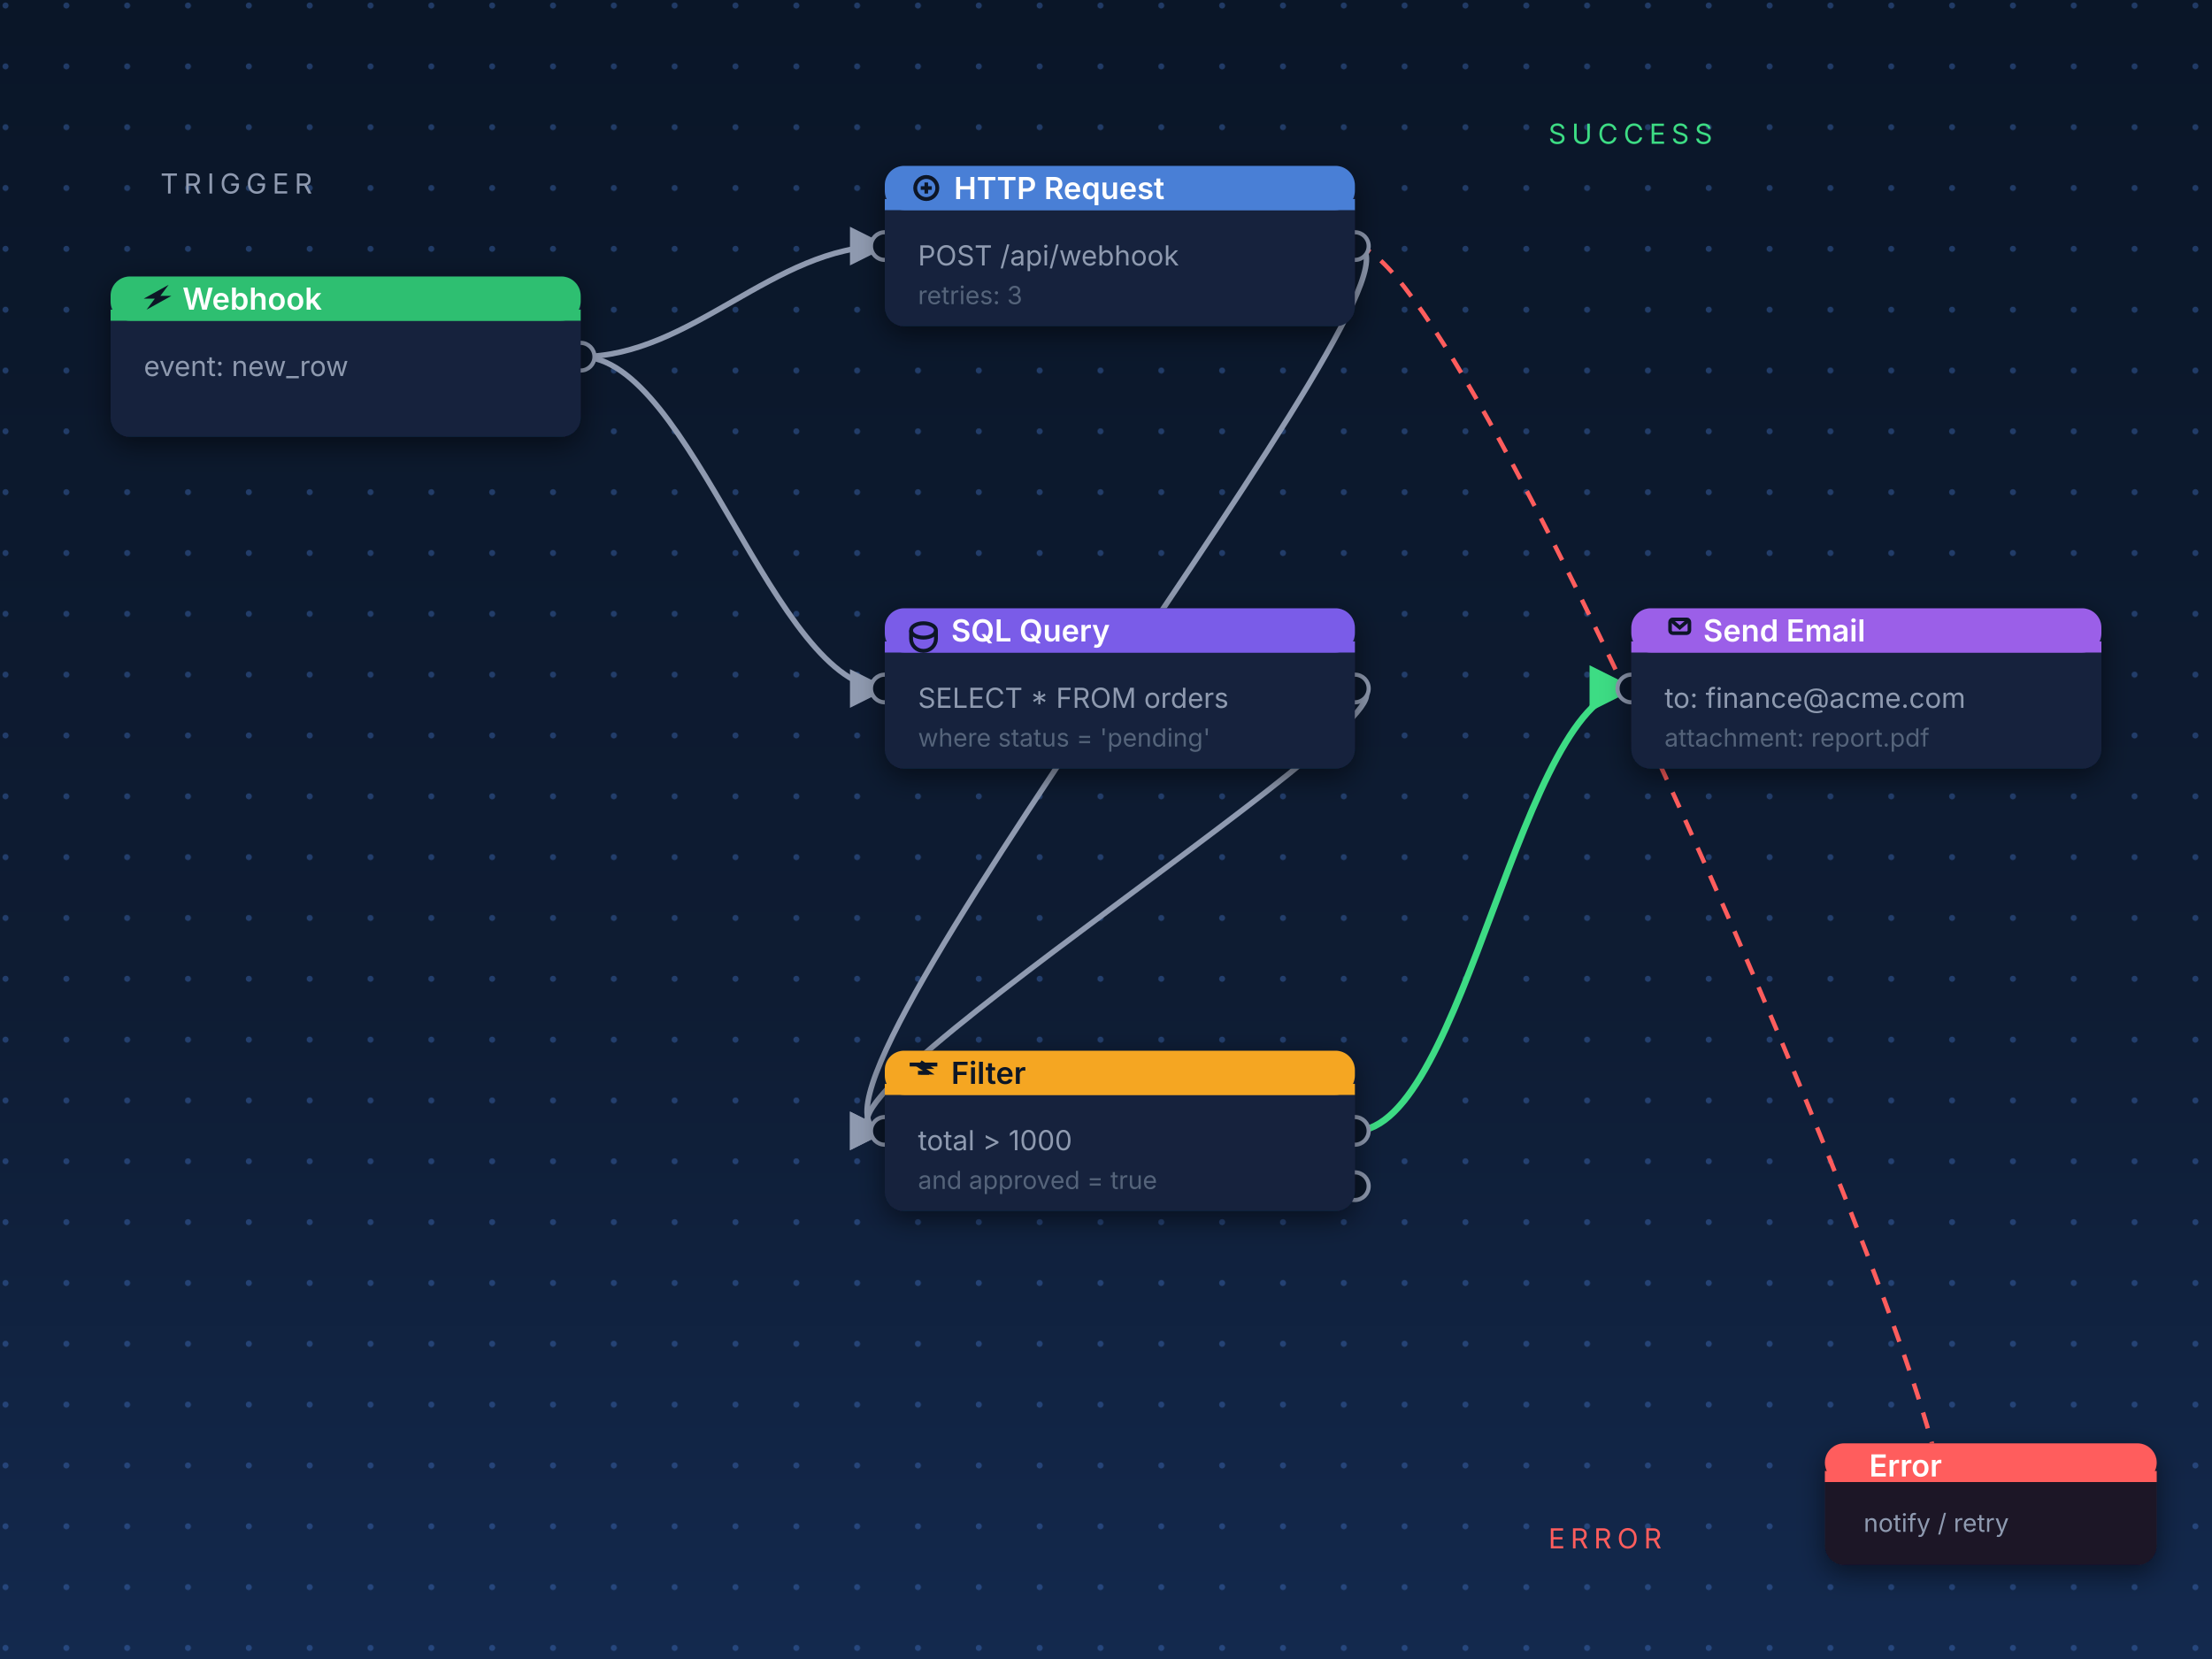
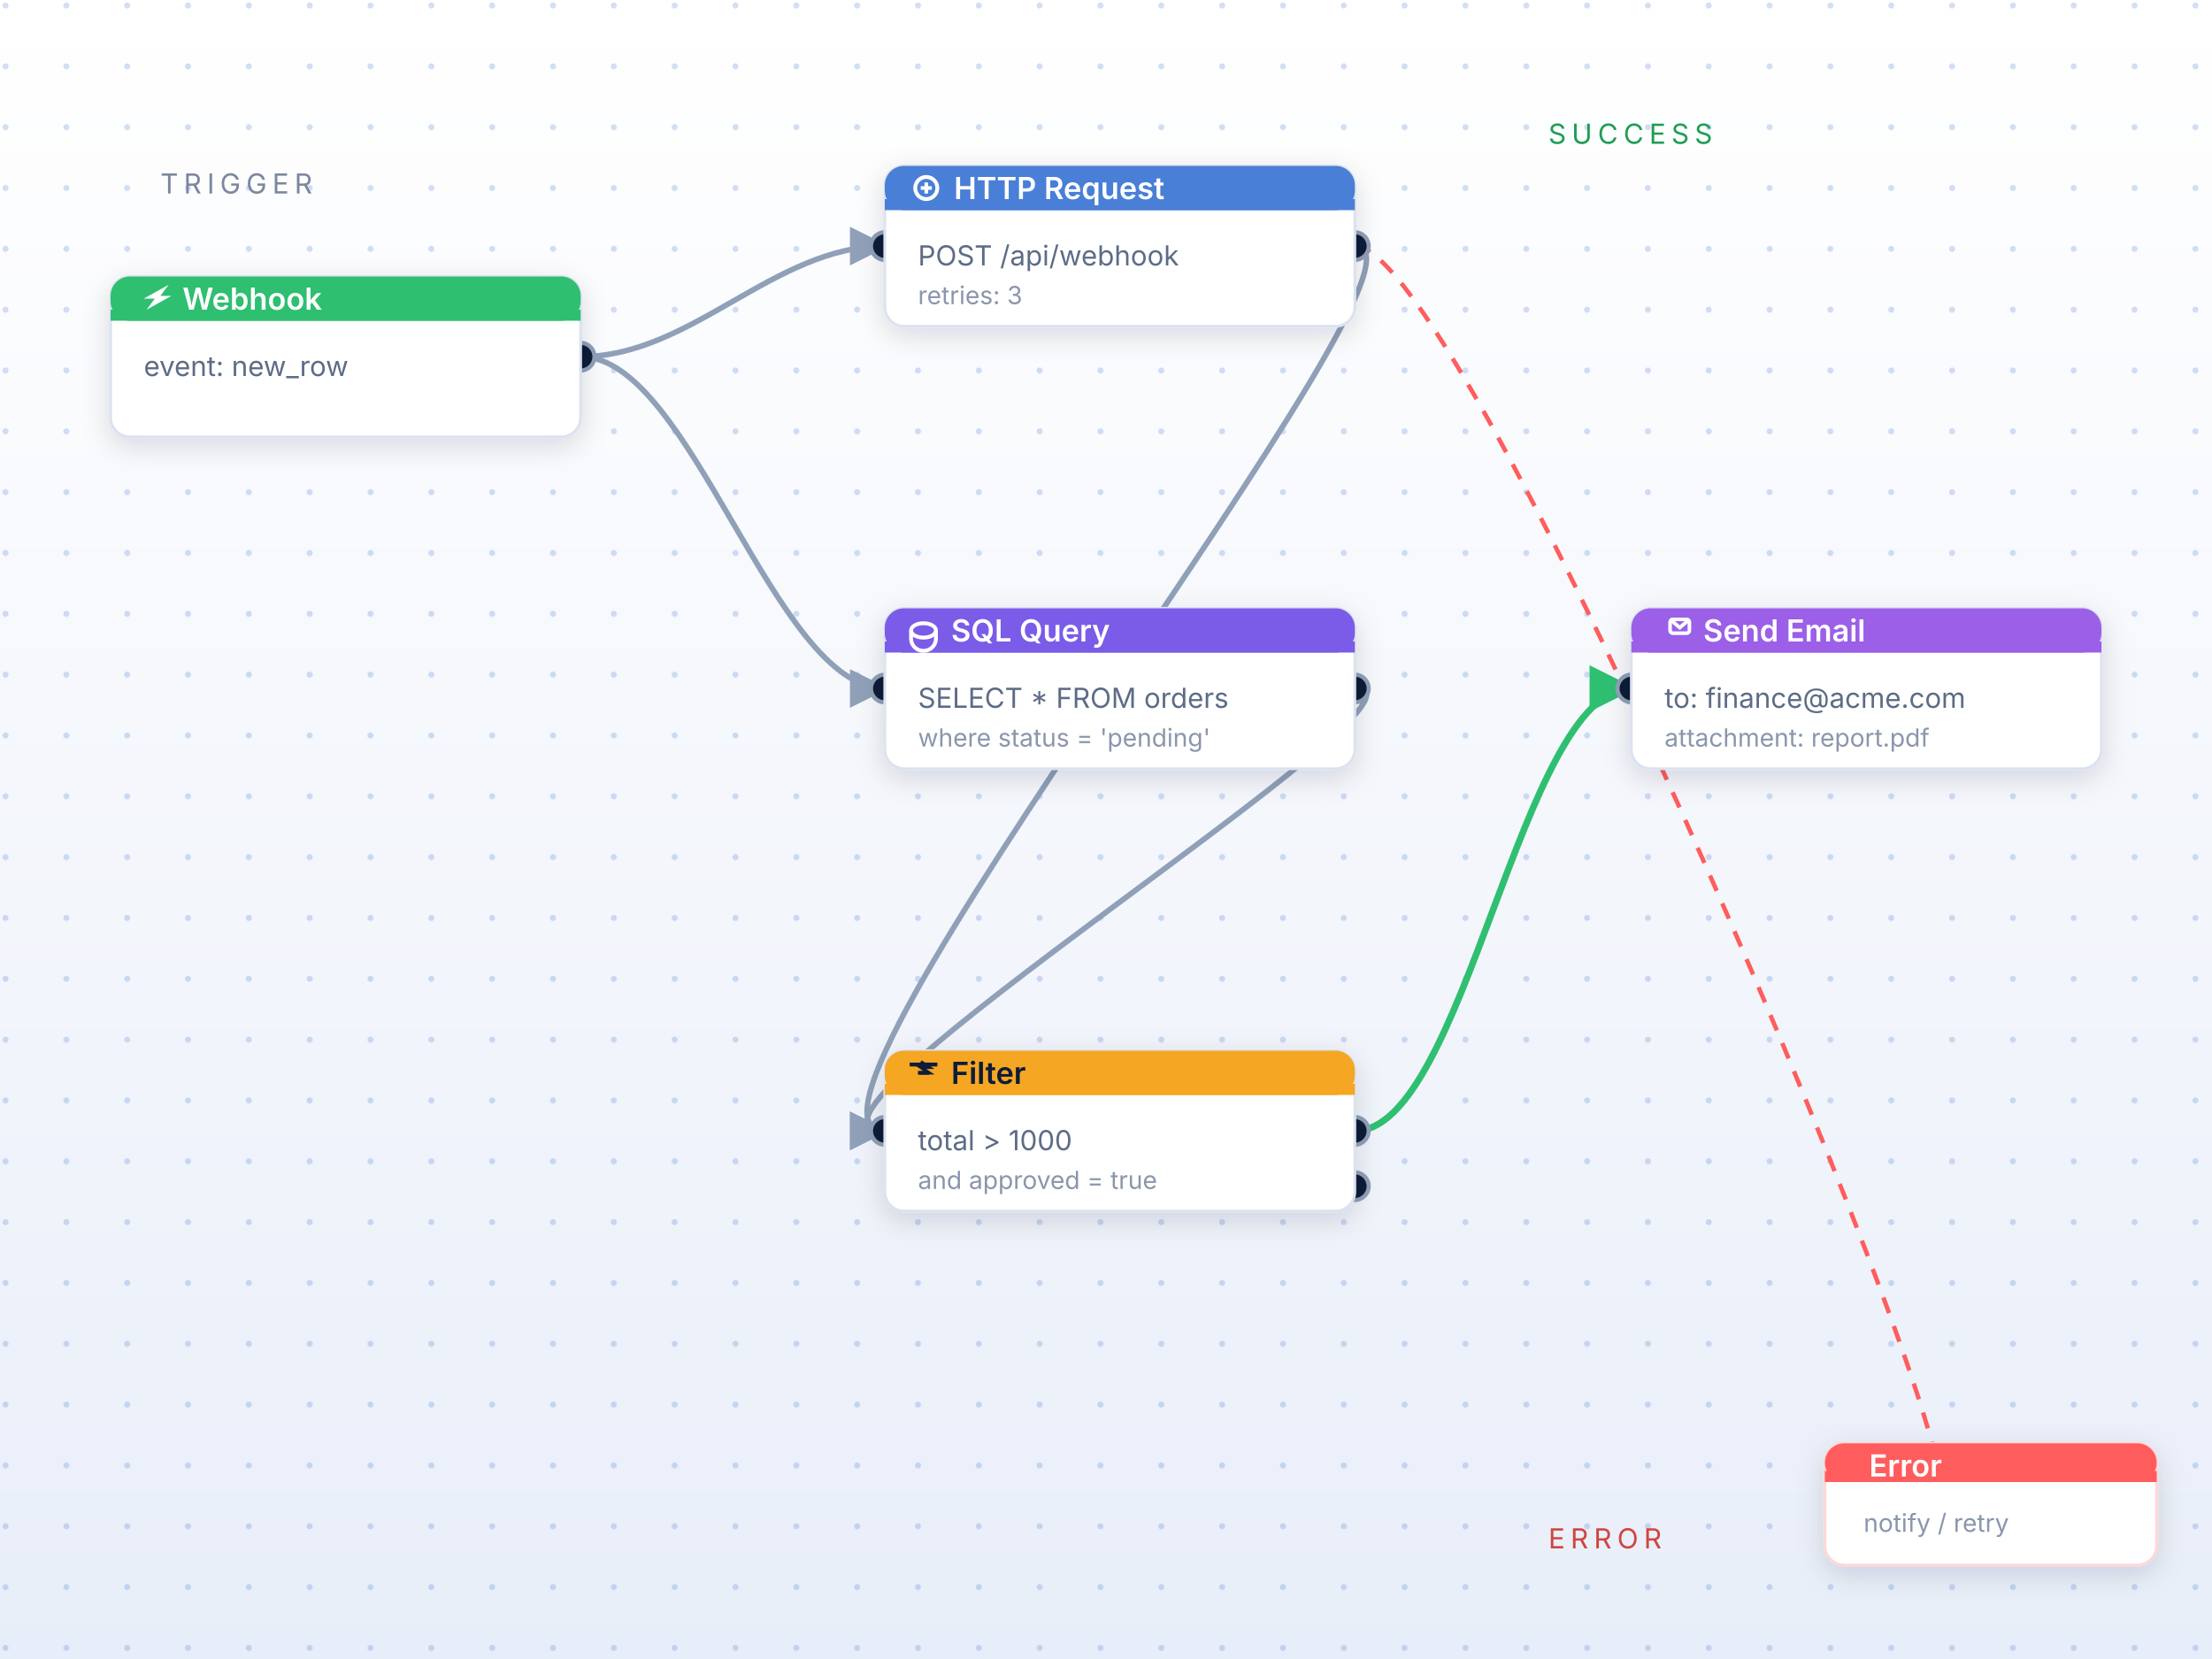
<svg xmlns="http://www.w3.org/2000/svg" viewBox="0 0 800 600" preserveAspectRatio="xMidYMid slice" role="img" aria-label="Workflow de automatización">
  <defs>
    <linearGradient id="bg" x1="0" y1="0" x2="0" y2="1">
-       <stop offset="0%" stop-color="#0a1628" />
-       <stop offset="60%" stop-color="#0e1c33" />
-       <stop offset="100%" stop-color="#13294e" />
+       <stop offset="0%" stop-color="#ffffff" />
+       <stop offset="60%" stop-color="#f2f5fb" />
+       <stop offset="100%" stop-color="#e8eef9" />
    </linearGradient>
    <pattern id="dots" width="22" height="22" patternUnits="userSpaceOnUse">
-       <circle cx="2" cy="2" r="1.1" fill="#4a7fd6" opacity="0.35" />
+       <circle cx="2" cy="2" r="1.1" fill="#4a7fd6" opacity="0.25" />
    </pattern>
    <filter id="shadow" x="-30%" y="-30%" width="160%" height="160%">
-       <feDropShadow dx="0" dy="3" stdDeviation="5" flood-color="#000000" flood-opacity="0.5" />
+       <feDropShadow dx="0" dy="3" stdDeviation="5" flood-color="#0e1c38" flood-opacity="0.14" />
    </filter>
    <marker id="arrow" viewBox="0 0 10 10" refX="9" refY="5" markerWidth="7" markerHeight="7" orient="auto-start-reverse">
-       <path d="M 0 0 L 10 5 L 0 10 z" fill="#8f9ab0" />
+       <path d="M 0 0 L 10 5 L 0 10 z" fill="#8fa0b8" />
    </marker>
    <marker id="arrow-green" viewBox="0 0 10 10" refX="9" refY="5" markerWidth="7" markerHeight="7" orient="auto-start-reverse">
-       <path d="M 0 0 L 10 5 L 0 10 z" fill="#3ddc84" />
+       <path d="M 0 0 L 10 5 L 0 10 z" fill="#2fbf71" />
    </marker>
    <marker id="arrow-red" viewBox="0 0 10 10" refX="9" refY="5" markerWidth="7" markerHeight="7" orient="auto-start-reverse">
      <path d="M 0 0 L 10 5 L 0 10 z" fill="#ff5d5d" />
    </marker>
  </defs>
  <rect width="800" height="600" fill="url(#bg)" />
  <rect width="800" height="600" fill="url(#dots)" />
  <g font-family="Space Grotesk, Inter, system-ui, sans-serif" font-size="12">
-     <text x="58" y="70" fill="#8f9ab0" letter-spacing="2" font-size="10">TRIGGER</text>
-     <text x="560" y="52" fill="#3ddc84" letter-spacing="2" font-size="10">SUCCESS</text>
-     <text x="560" y="560" fill="#ff5d5d" letter-spacing="2" font-size="10">ERROR</text>
+     <text x="58" y="70" fill="#7b879e" letter-spacing="2" font-size="10">TRIGGER</text>
+     <text x="560" y="52" fill="#1f9d55" letter-spacing="2" font-size="10">SUCCESS</text>
+     <text x="560" y="560" fill="#d0453f" letter-spacing="2" font-size="10">ERROR</text>
    <g fill="none" stroke-width="2">
-       <path d="M 210 129 C 250 129, 280 89, 320 89" stroke="#8f9ab0" marker-end="url(#arrow)" />
-       <path d="M 210 129 C 250 129, 280 249, 320 249" stroke="#8f9ab0" marker-end="url(#arrow)" />
-       <path d="M 490 89 C 530 89, 270 409, 320 409" stroke="#8f9ab0" marker-end="url(#arrow)" />
-       <path d="M 490 249 C 530 249, 270 409, 320 409" stroke="#8f9ab0" marker-end="url(#arrow)" />
-       <path d="M 490 409 C 530 409, 550 249, 590 249" stroke="#3ddc84" stroke-width="2.4" marker-end="url(#arrow-green)" />
+       <path d="M 210 129 C 250 129, 280 89, 320 89" stroke="#8fa0b8" marker-end="url(#arrow)" />
+       <path d="M 210 129 C 250 129, 280 249, 320 249" stroke="#8fa0b8" marker-end="url(#arrow)" />
+       <path d="M 490 89 C 530 89, 270 409, 320 409" stroke="#8fa0b8" marker-end="url(#arrow)" />
+       <path d="M 490 249 C 530 249, 270 409, 320 409" stroke="#8fa0b8" marker-end="url(#arrow)" />
+       <path d="M 490 409 C 530 409, 550 249, 590 249" stroke="#2fbf71" stroke-width="2.4" marker-end="url(#arrow-green)" />
      <path d="M 490 89 C 530 89, 720 540, 700 540" stroke="#ff5d5d" stroke-width="1.6" stroke-dasharray="6 5" marker-end="url(#arrow-red)" />
    </g>
-     <g fill="#0a1628" stroke="#8f9ab0" stroke-width="1.5">
+     <g fill="#0e1c38" stroke="#8fa0b8" stroke-width="1.5">
      <circle cx="210" cy="129" r="5" />
      <circle cx="320" cy="89" r="5" />
      <circle cx="320" cy="249" r="5" />
      <circle cx="490" cy="89" r="5" />
      <circle cx="490" cy="249" r="5" />
      <circle cx="320" cy="409" r="5" />
      <circle cx="490" cy="409" r="5" />
      <circle cx="590" cy="249" r="5" />
      <circle cx="490" cy="429" r="5" />
    </g>
    <g filter="url(#shadow)">
-       <rect x="40" y="100" width="170" height="58" rx="7" fill="#14233c" />
+       <rect x="40" y="100" width="170" height="58" rx="7" fill="#ffffff" stroke="#dbe2ef" />
      <rect x="40" y="100" width="170" height="16" rx="7" fill="#2fbf71" />
      <rect x="40" y="112" width="170" height="4" fill="#2fbf71" />
-       <path d="M 52 108 l 9 -5 l -3 4 l 4 0 l -9 5 l 3 -4 z" fill="#0a1628" />
+       <path d="M 52 108 l 9 -5 l -3 4 l 4 0 l -9 5 l 3 -4 z" fill="#ffffff" />
      <text x="66" y="112" fill="#ffffff" font-weight="600" font-size="11">Webhook</text>
-       <text x="52" y="136" fill="#8f9ab0" font-size="10">event: new_row</text>
+       <text x="52" y="136" fill="#5d6c86" font-size="10">event: new_row</text>
    </g>
    <g filter="url(#shadow)">
-       <rect x="320" y="60" width="170" height="58" rx="7" fill="#14233c" />
+       <rect x="320" y="60" width="170" height="58" rx="7" fill="#ffffff" stroke="#dbe2ef" />
      <rect x="320" y="60" width="170" height="16" rx="7" fill="#4a7fd6" />
      <rect x="320" y="72" width="170" height="4" fill="#4a7fd6" />
-       <circle cx="335" cy="68" r="4" fill="none" stroke="#0a1628" stroke-width="1.4" />
-       <path d="M 333 68 h 4 M 335 66 v 4" stroke="#0a1628" stroke-width="1.3" />
+       <circle cx="335" cy="68" r="4" fill="none" stroke="#ffffff" stroke-width="1.4" />
+       <path d="M 333 68 h 4 M 335 66 v 4" stroke="#ffffff" stroke-width="1.3" />
      <text x="345" y="72" fill="#ffffff" font-weight="600" font-size="11">HTTP Request</text>
-       <text x="332" y="96" fill="#8f9ab0" font-size="10">POST /api/webhook</text>
-       <text x="332" y="110" fill="#55637a" font-size="9">retries: 3</text>
+       <text x="332" y="96" fill="#5d6c86" font-size="10">POST /api/webhook</text>
+       <text x="332" y="110" fill="#8a96ab" font-size="9">retries: 3</text>
    </g>
    <g filter="url(#shadow)">
-       <rect x="320" y="220" width="170" height="58" rx="7" fill="#14233c" />
+       <rect x="320" y="220" width="170" height="58" rx="7" fill="#ffffff" stroke="#dbe2ef" />
      <rect x="320" y="220" width="170" height="16" rx="7" fill="#7a5be8" />
      <rect x="320" y="232" width="170" height="4" fill="#7a5be8" />
-       <ellipse cx="334" cy="228" rx="4.5" ry="2.6" fill="none" stroke="#0a1628" stroke-width="1.4" />
-       <path d="M 329.5 228 v 3 c 0 2.4 2 4.4 4.5 4.4 s 4.5 -2 4.5 -4.4 v -3" stroke="#0a1628" stroke-width="1.4" fill="none" />
+       <ellipse cx="334" cy="228" rx="4.5" ry="2.6" fill="none" stroke="#ffffff" stroke-width="1.4" />
+       <path d="M 329.5 228 v 3 c 0 2.4 2 4.4 4.5 4.4 s 4.5 -2 4.5 -4.4 v -3" stroke="#ffffff" stroke-width="1.4" fill="none" />
      <text x="344" y="232" fill="#ffffff" font-weight="600" font-size="11">SQL Query</text>
-       <text x="332" y="256" fill="#8f9ab0" font-size="10">SELECT * FROM orders</text>
-       <text x="332" y="270" fill="#55637a" font-size="9">where status = 'pending'</text>
+       <text x="332" y="256" fill="#5d6c86" font-size="10">SELECT * FROM orders</text>
+       <text x="332" y="270" fill="#8a96ab" font-size="9">where status = 'pending'</text>
    </g>
    <g filter="url(#shadow)">
-       <rect x="320" y="380" width="170" height="58" rx="7" fill="#14233c" />
+       <rect x="320" y="380" width="170" height="58" rx="7" fill="#ffffff" stroke="#dbe2ef" />
      <rect x="320" y="380" width="170" height="16" rx="7" fill="#f5a623" />
      <rect x="320" y="392" width="170" height="4" fill="#f5a623" />
-       <path d="M 329 385 h 10 M 332 388 h 4 M 334 391 h 0" stroke="#0a1628" stroke-width="1.4" fill="none" />
-       <path d="M 333 388 l 3 0 l -3 -2 l 3 0 l -3 -2" fill="none" stroke="#0a1628" stroke-width="1.2" />
-       <text x="344" y="392" fill="#0a1628" font-weight="600" font-size="11">Filter</text>
-       <text x="332" y="416" fill="#8f9ab0" font-size="10">total &gt; 1000</text>
-       <text x="332" y="430" fill="#55637a" font-size="9">and approved = true</text>
+       <path d="M 329 385 h 10 M 332 388 h 4 M 334 391 h 0" stroke="#0e1c38" stroke-width="1.4" fill="none" />
+       <path d="M 333 388 l 3 0 l -3 -2 l 3 0 l -3 -2" fill="none" stroke="#0e1c38" stroke-width="1.2" />
+       <text x="344" y="392" fill="#0e1c38" font-weight="600" font-size="11">Filter</text>
+       <text x="332" y="416" fill="#5d6c86" font-size="10">total &gt; 1000</text>
+       <text x="332" y="430" fill="#8a96ab" font-size="9">and approved = true</text>
    </g>
    <g filter="url(#shadow)">
-       <rect x="590" y="220" width="170" height="58" rx="7" fill="#14233c" />
+       <rect x="590" y="220" width="170" height="58" rx="7" fill="#ffffff" stroke="#dbe2ef" />
      <rect x="590" y="220" width="170" height="16" rx="7" fill="#9b5fe8" />
      <rect x="590" y="232" width="170" height="4" fill="#9b5fe8" />
-       <rect x="604" y="224" width="7" height="5" rx="1" fill="none" stroke="#0a1628" stroke-width="1.3" />
-       <path d="M 604 224 l 3.5 3 l 3.5 -3" stroke="#0a1628" stroke-width="1.3" fill="none" />
+       <rect x="604" y="224" width="7" height="5" rx="1" fill="none" stroke="#ffffff" stroke-width="1.3" />
+       <path d="M 604 224 l 3.5 3 l 3.5 -3" stroke="#ffffff" stroke-width="1.3" fill="none" />
      <text x="616" y="232" fill="#ffffff" font-weight="600" font-size="11">Send Email</text>
-       <text x="602" y="256" fill="#8f9ab0" font-size="10">to: finance@acme.com</text>
-       <text x="602" y="270" fill="#55637a" font-size="9">attachment: report.pdf</text>
+       <text x="602" y="256" fill="#5d6c86" font-size="10">to: finance@acme.com</text>
+       <text x="602" y="270" fill="#8a96ab" font-size="9">attachment: report.pdf</text>
    </g>
    <g filter="url(#shadow)">
-       <rect x="660" y="522" width="120" height="44" rx="7" fill="#1a1626" />
+       <rect x="660" y="522" width="120" height="44" rx="7" fill="#ffffff" stroke="#ffd7d5" />
      <rect x="660" y="522" width="120" height="14" rx="7" fill="#ff5d5d" />
      <rect x="660" y="532" width="120" height="4" fill="#ff5d5d" />
      <text x="676" y="534" fill="#ffffff" font-weight="600" font-size="11">Error</text>
-       <text x="674" y="554" fill="#8f9ab0" font-size="9">notify / retry</text>
+       <text x="674" y="554" fill="#8a96ab" font-size="9">notify / retry</text>
    </g>
  </g>
</svg>
